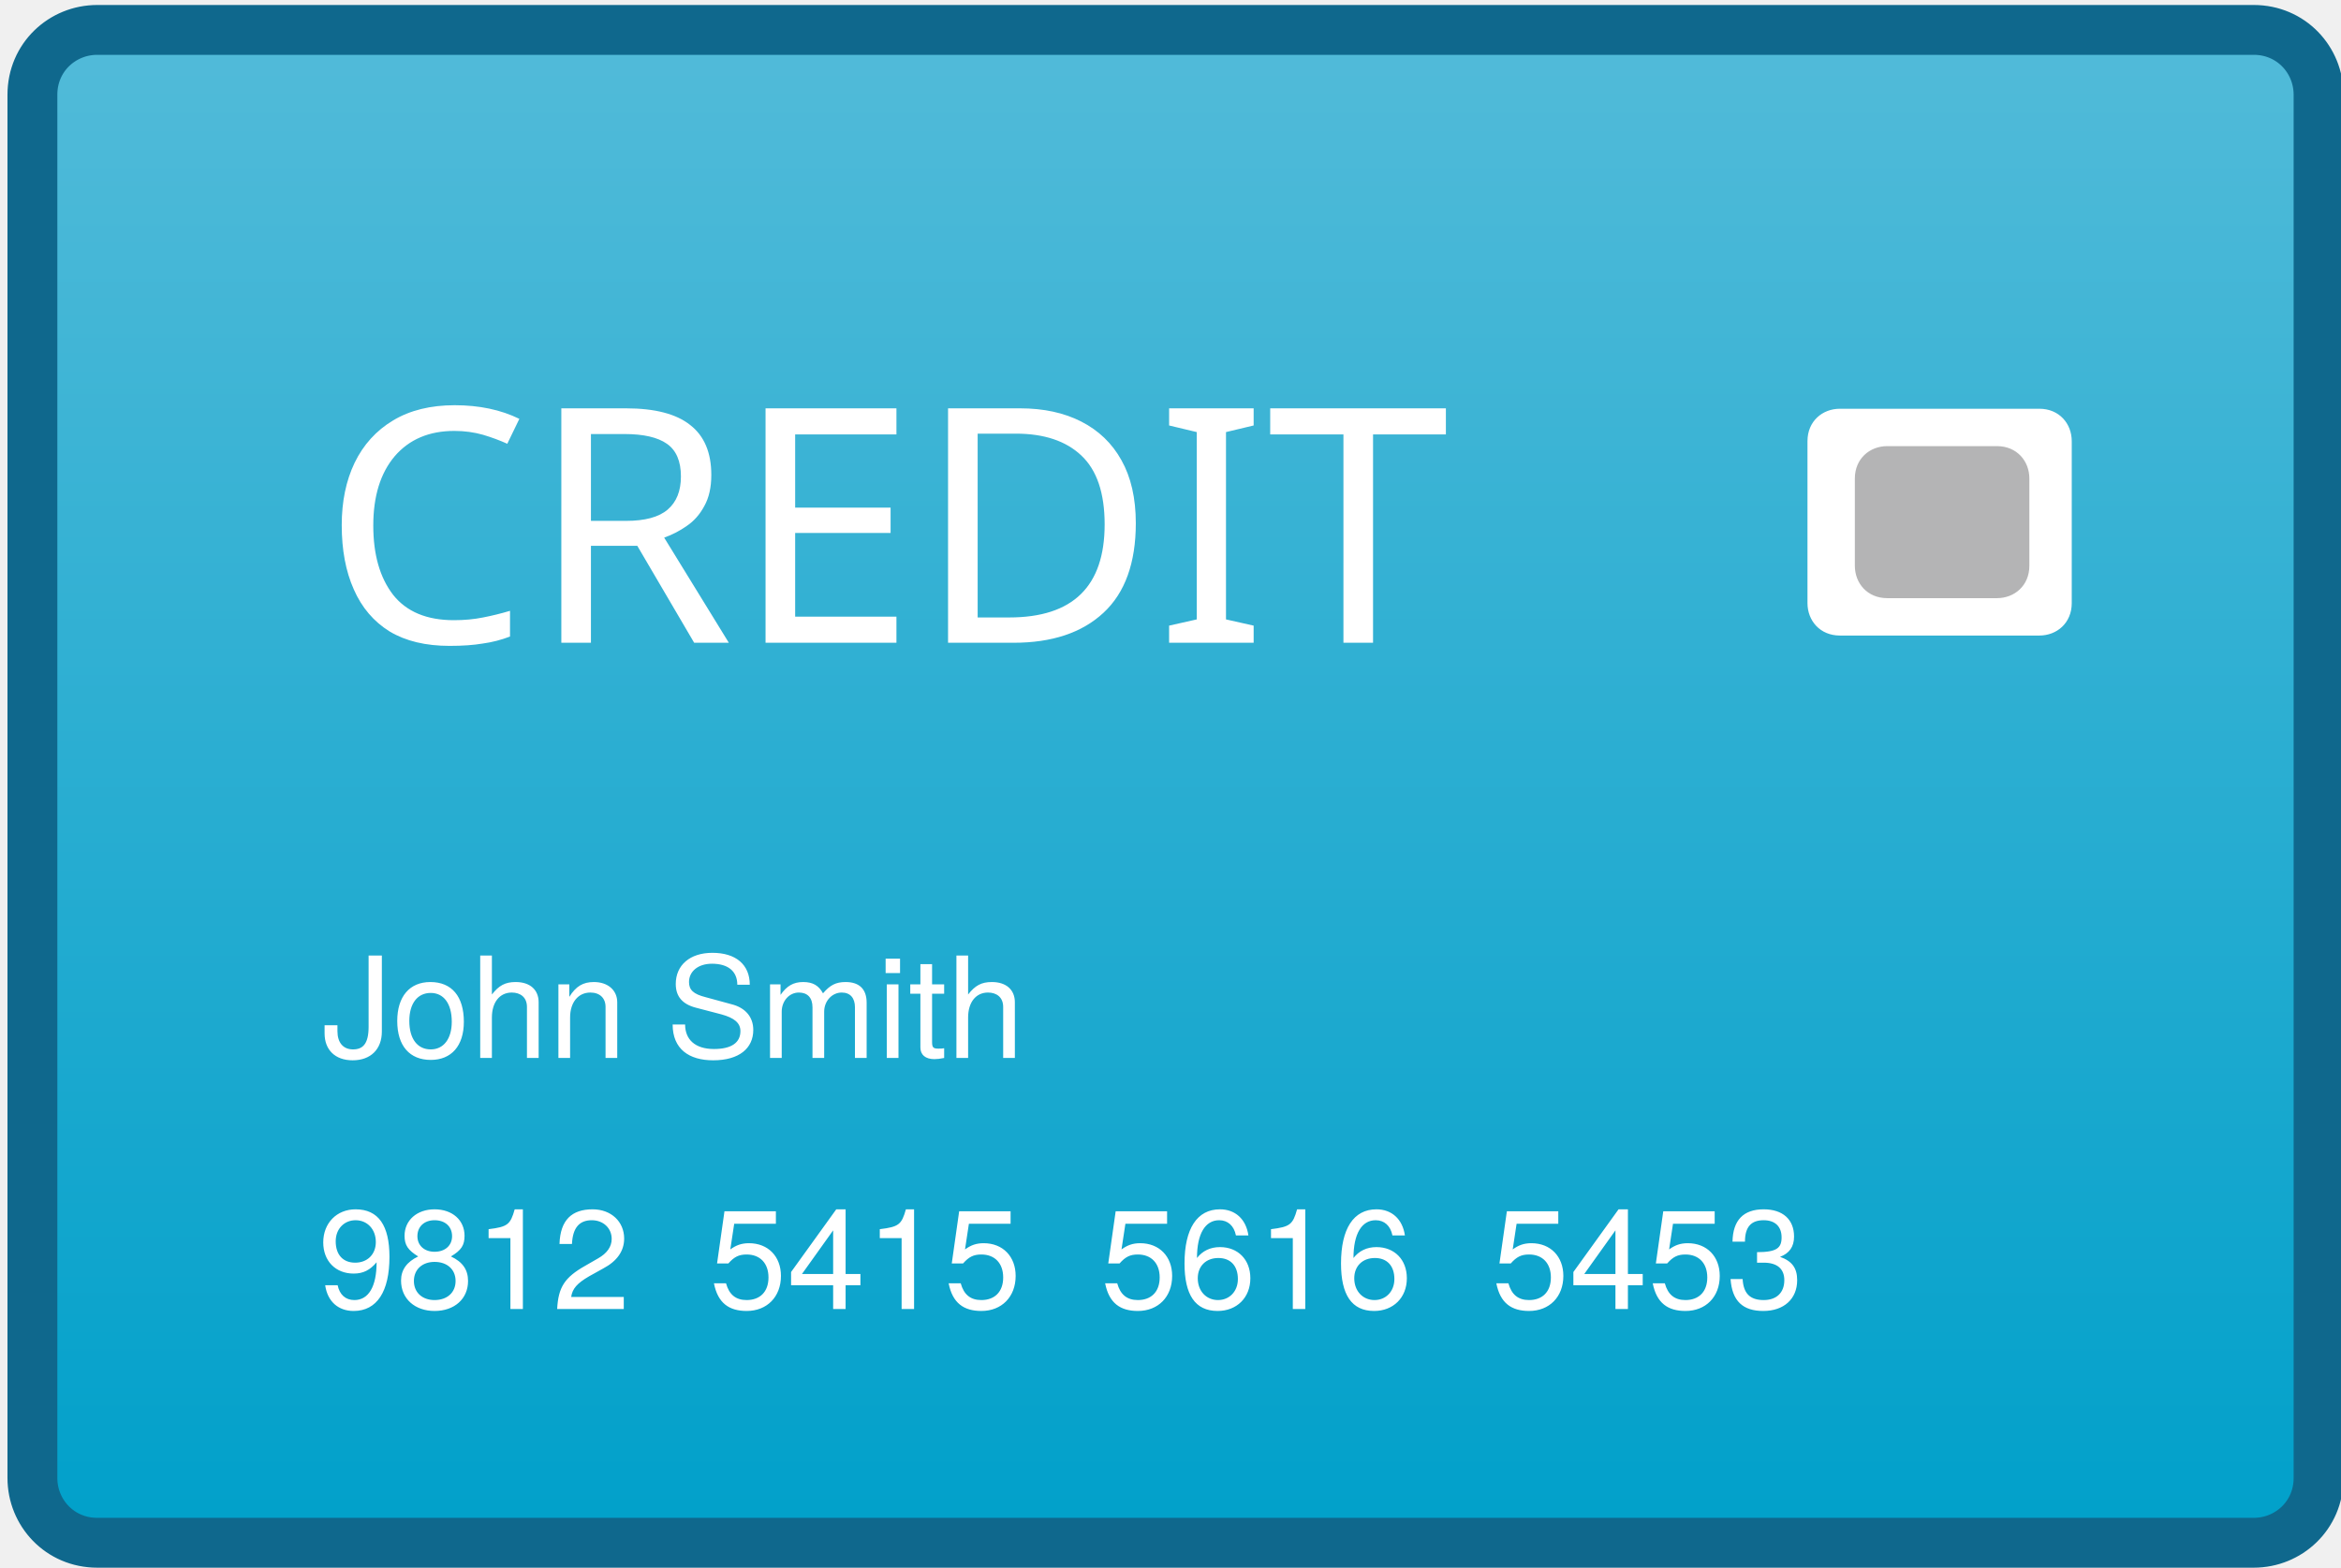
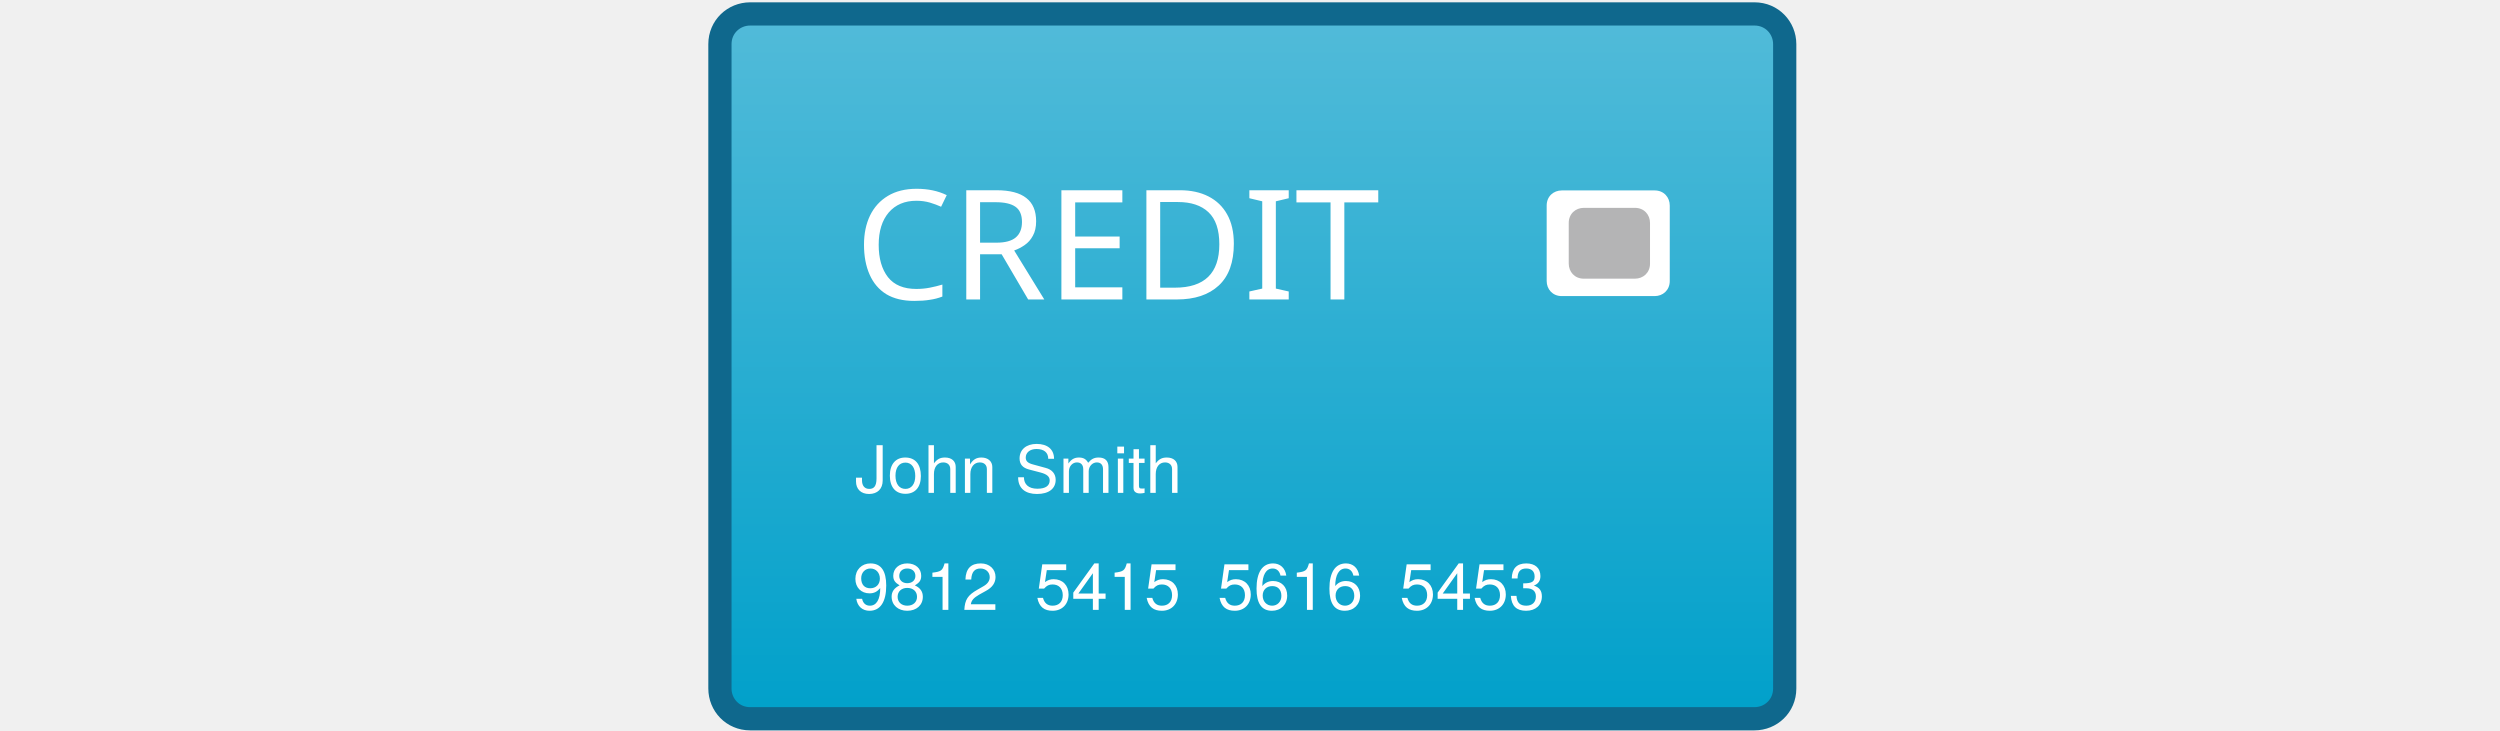
- <svg xmlns="http://www.w3.org/2000/svg" version="1.1" id="Layer_1" x="0px" y="0px" viewBox="180.5 88.2 93.9 62.9" enable-background="new 180.5 88.2 93.9 62.9" xml:space="preserve">
+ <svg xmlns="http://www.w3.org/2000/svg" version="1.1" id="Layer_1" x="0px" y="0px" width="86.6px" height="25.3px" viewBox="180.5 88.2 93.9 62.9" enable-background="new 180.5 88.2 93.9 62.9" xml:space="preserve">
  <g>
    <linearGradient id="SVGID_1_" gradientUnits="userSpaceOnUse" x1="152.6" y1="465" x2="152.6" y2="400.335" gradientTransform="matrix(0.9407 0 0 -0.9407 84.0114 526.7932)">
      <stop offset="0" style="stop-color:#52BBD9" />
      <stop offset="1" style="stop-color:#00A0CA" />
    </linearGradient>
    <path fill="url(#SVGID_1_)" d="M273.5,147.5c0,1.5-1.2,2.6-2.6,2.6h-86.5c-1.5,0-2.6-1.2-2.6-2.6V92c0-1.5,1.2-2.6,2.6-2.6h86.5   c1.5,0,2.6,1.2,2.6,2.6V147.5z" />
    <path fill="none" stroke="#0F688D" stroke-width="2" stroke-miterlimit="10" d="M273.5,147.5c0,1.5-1.2,2.6-2.6,2.6h-86.5   c-1.5,0-2.6-1.2-2.6-2.6V92c0-1.5,1.2-2.6,2.6-2.6h86.5c1.5,0,2.6,1.2,2.6,2.6V147.5z" />
  </g>
  <g>
    <path fill="#FFFFFF" d="M263.6,112.4c0,0.8-0.6,1.3-1.3,1.3h-8c-0.8,0-1.3-0.6-1.3-1.3v-6.5c0-0.8,0.6-1.3,1.3-1.3h8   c0.8,0,1.3,0.6,1.3,1.3V112.4z" />
  </g>
  <g>
    <path fill="#B4B4B5" d="M261.9,110.9c0,0.8-0.6,1.3-1.3,1.3h-4.4c-0.8,0-1.3-0.6-1.3-1.3v-3.5c0-0.8,0.6-1.3,1.3-1.3h4.4   c0.8,0,1.3,0.6,1.3,1.3V110.9z" />
  </g>
  <rect x="193.4" y="104.6" fill="none" width="52.1" height="11.2" />
  <text transform="matrix(1 0 0 1 193.4102 113.9897)" fill="#FFFFFF" font-family="'HelveticaNeue-Bold'" font-size="13.17">CREDIT</text>
  <rect x="193.2" y="136.7" fill="none" width="71.3" height="6.1" />
  <text transform="matrix(1 0 0 1 193.2466 140.7217)" fill="#FFFFFF" font-family="'HelveticaNeue'" font-size="5.644">9812  5415  5616  5453</text>
  <rect x="193.4" y="126.6" fill="none" width="71.3" height="6.1" />
  <text transform="matrix(1 0 0 1 193.4102 130.6489)" fill="#FFFFFF" font-family="'HelveticaNeue'" font-size="5.644">John Smith</text>
</svg>
